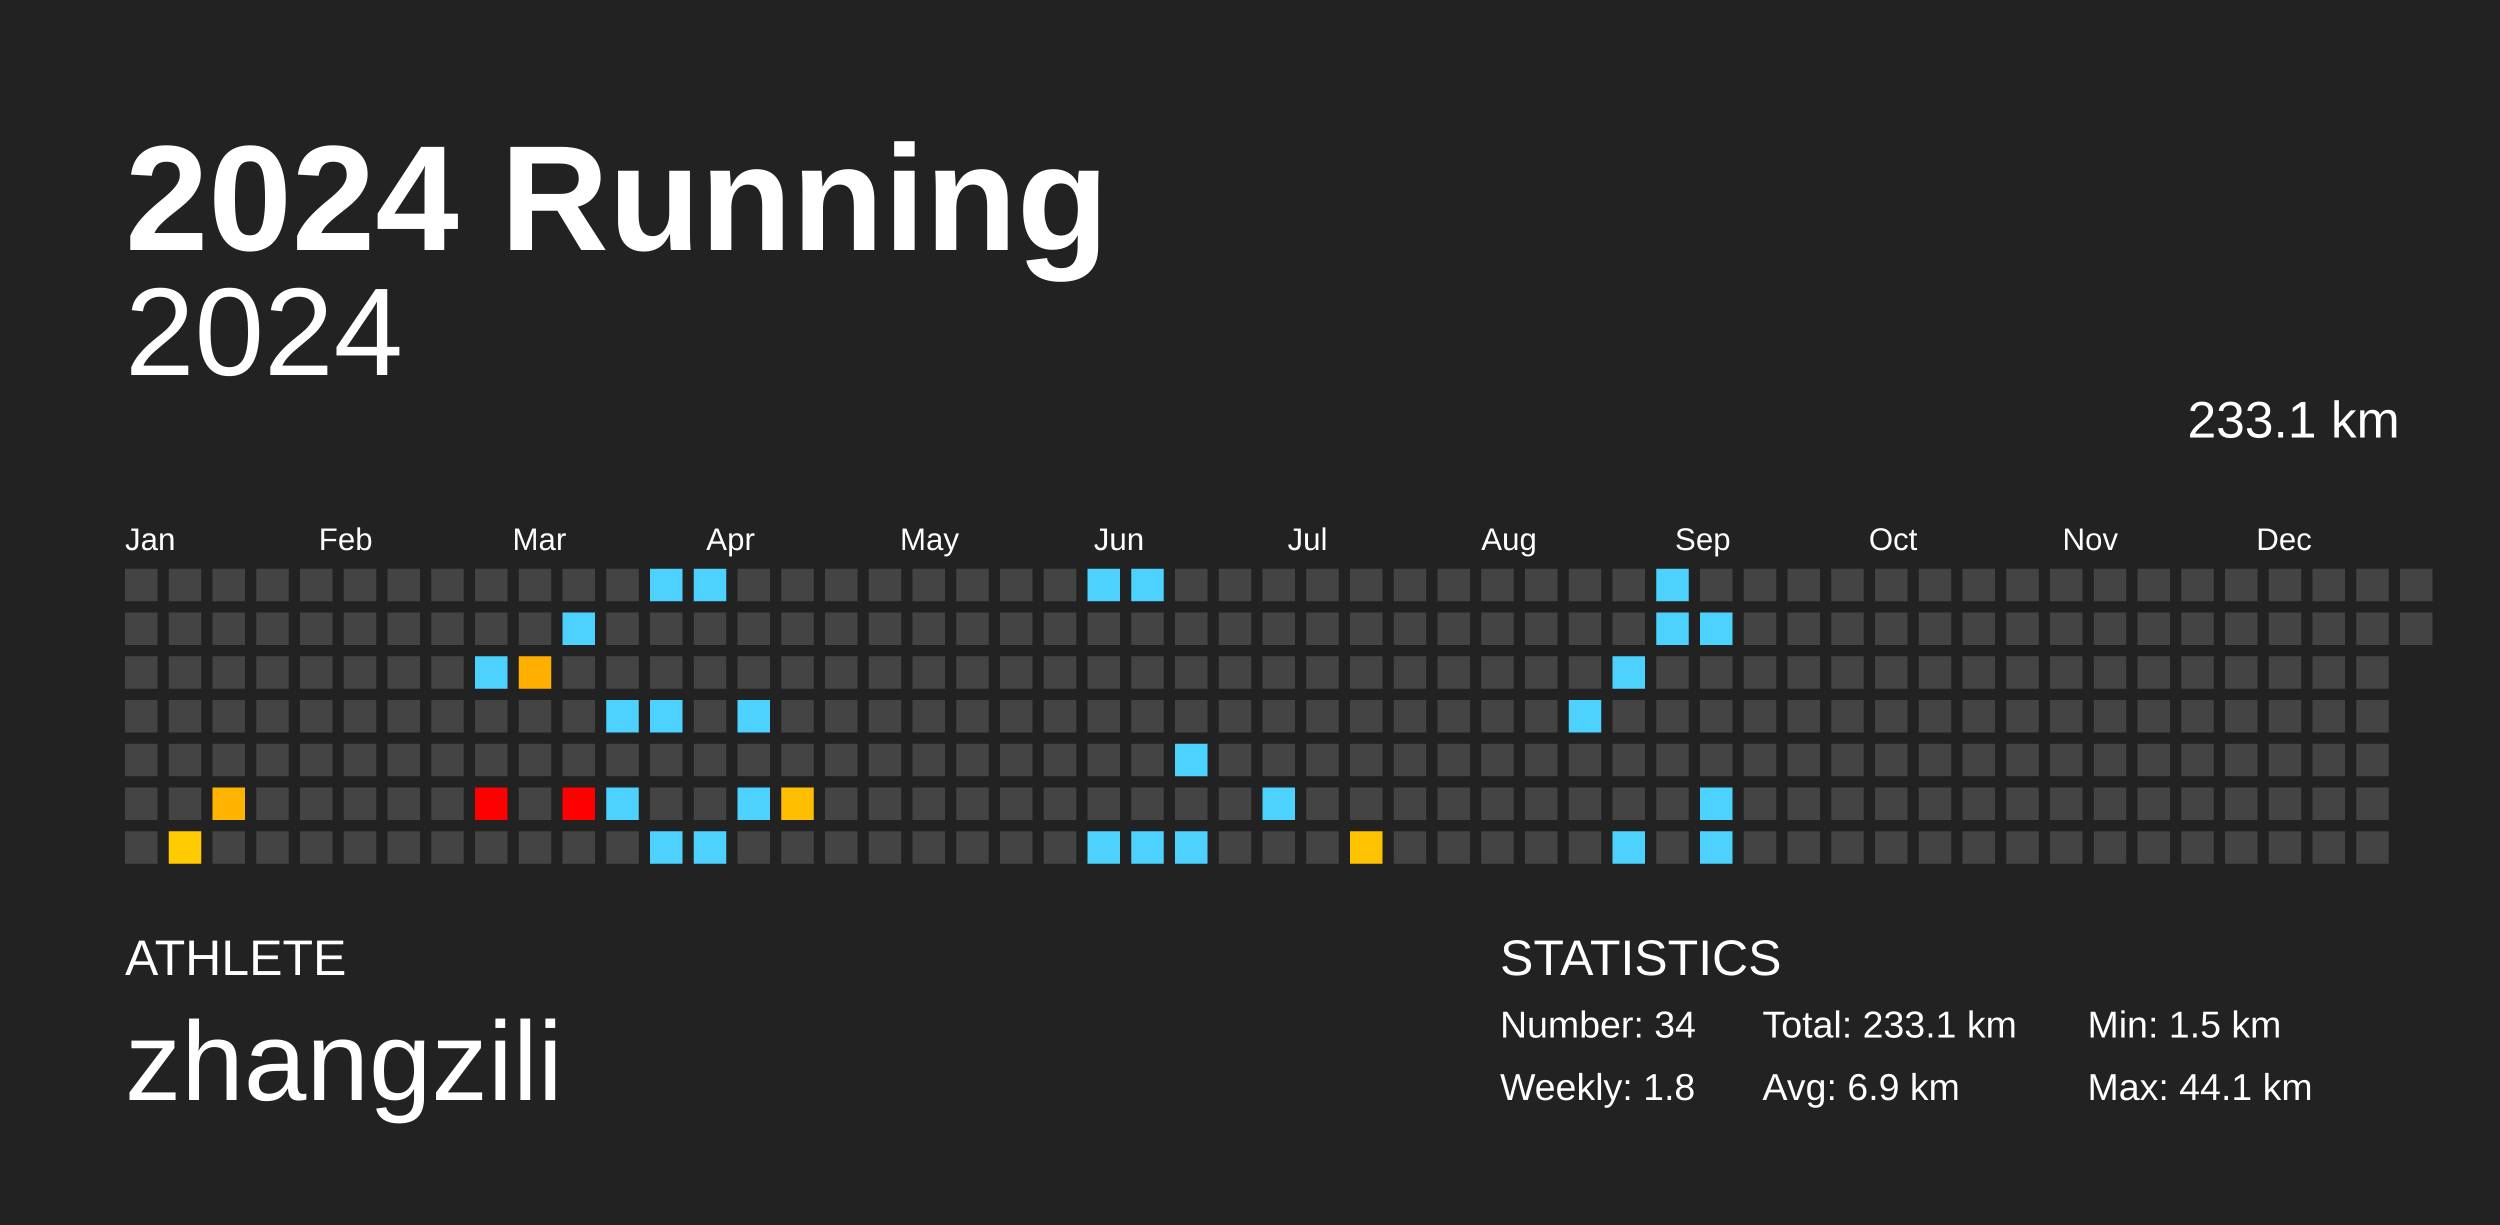
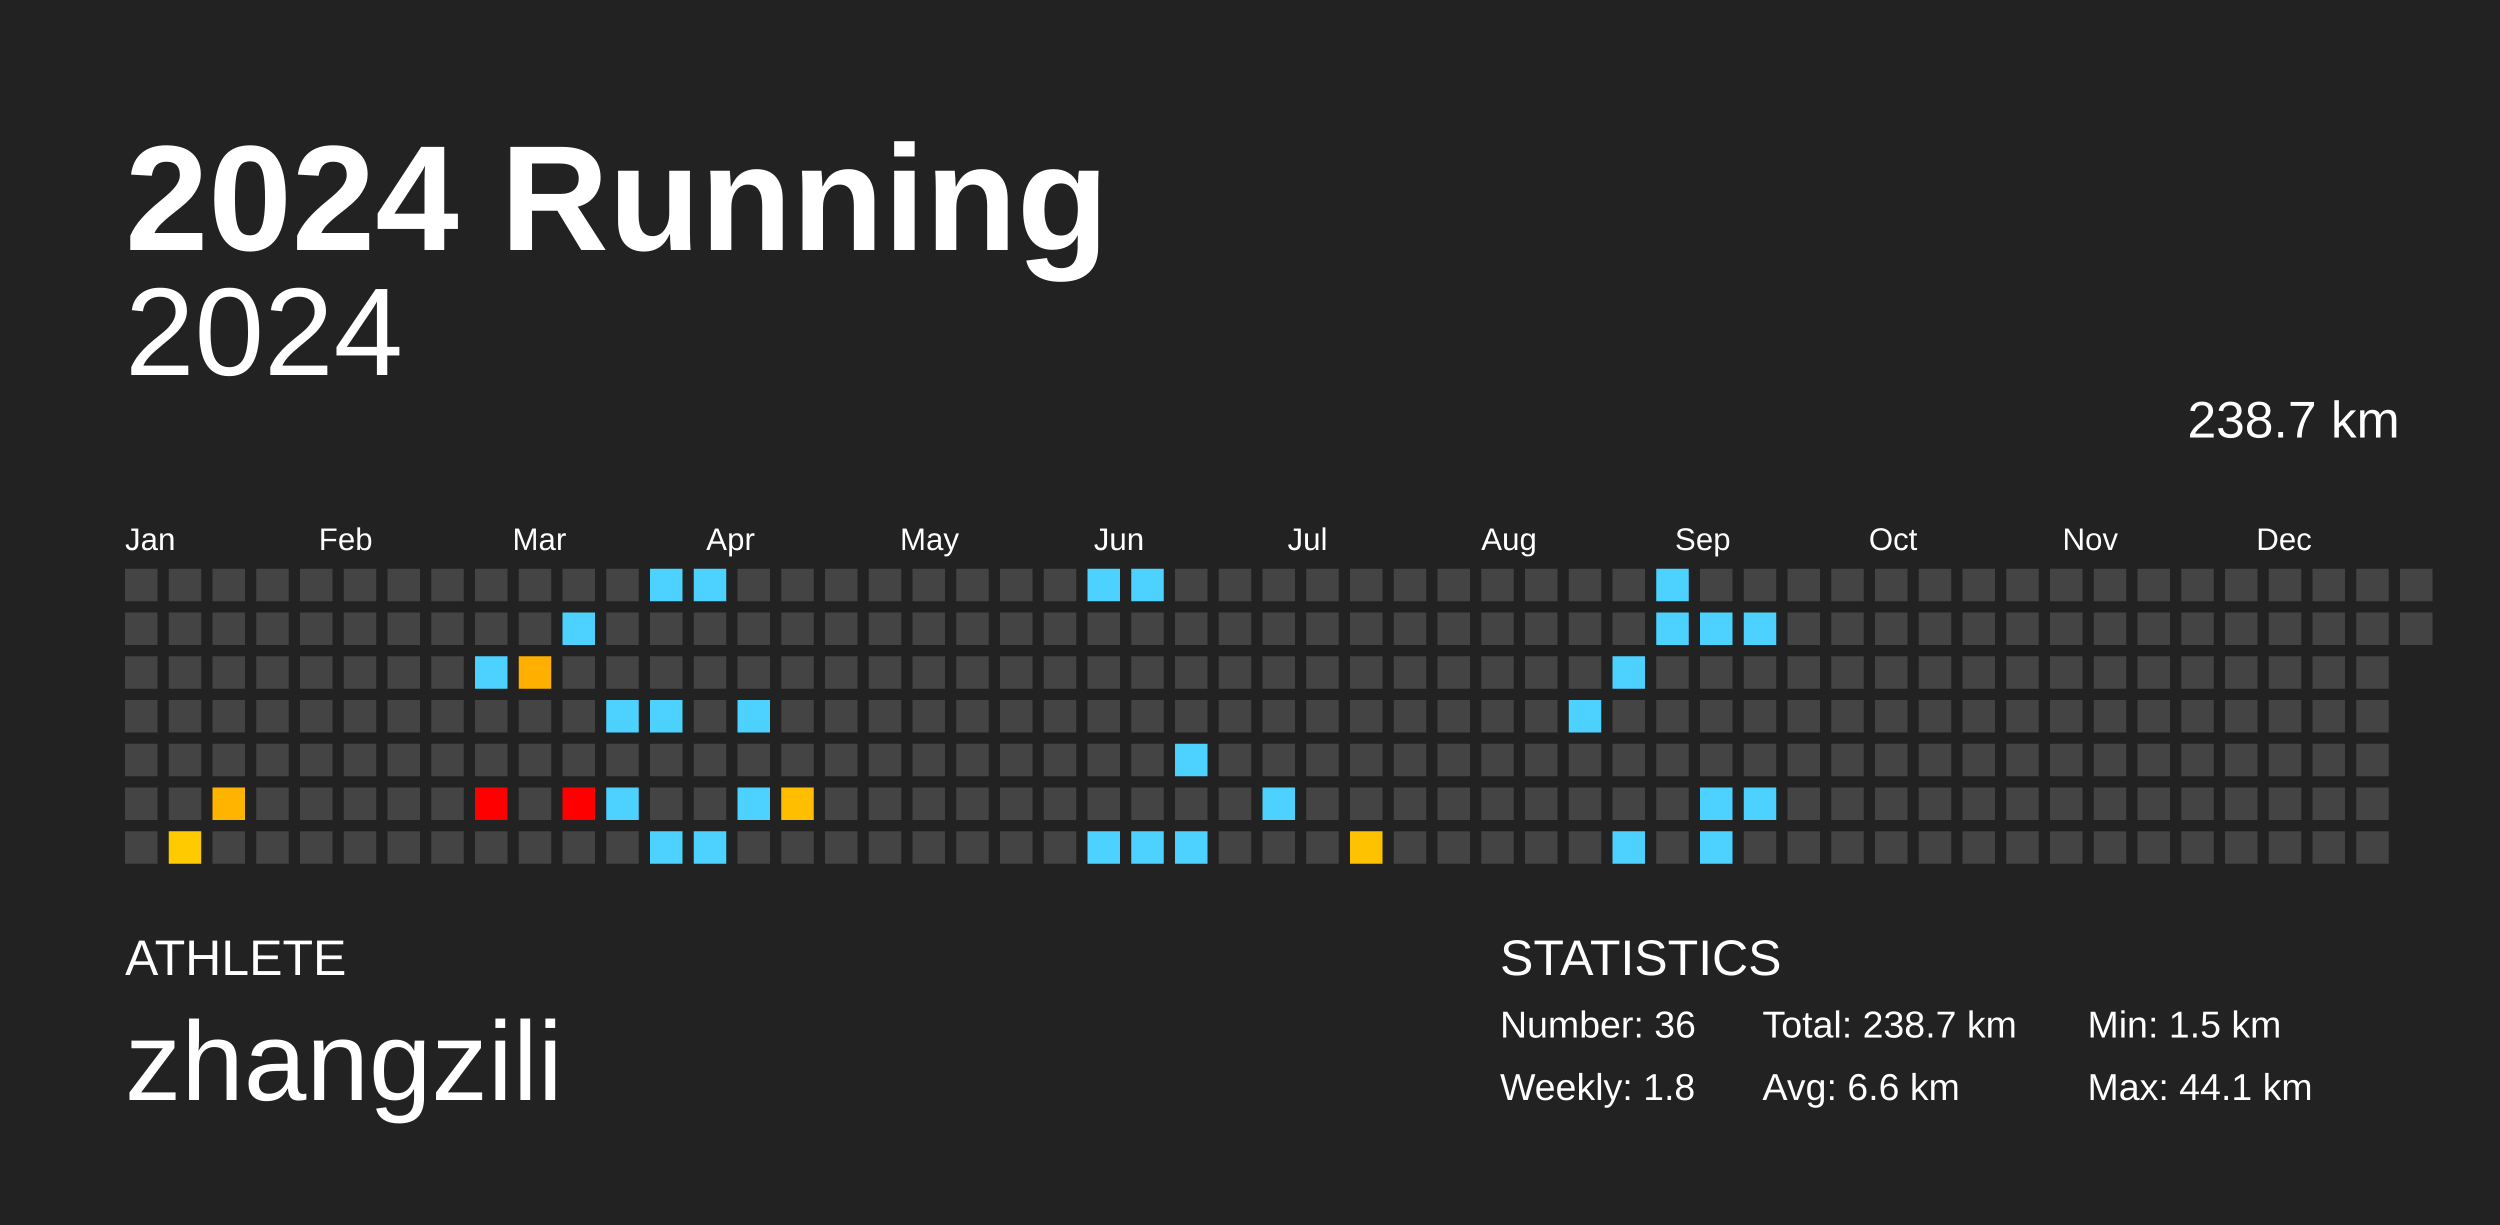
<svg xmlns="http://www.w3.org/2000/svg" baseProfile="full" height="98mm" version="1.1" viewBox="0,0,200,98" width="200mm">
  <defs />
  <rect fill="#222222" height="98" width="200" x="0" y="0" />
  <text fill="#FFFFFF" style="font-size:12px; font-family:Arial; font-weight:bold;" x="10" y="20">2024 Running</text>
  <text fill="#FFFFFF" style="font-size:4px; font-family:Arial" x="10" y="78">ATHLETE</text>
  <text fill="#FFFFFF" style="font-size:9px; font-family:Arial" x="10" y="88">zhangzili</text>
  <text fill="#FFFFFF" style="font-size:4px; font-family:Arial" x="120" y="78">STATISTICS</text>
-   <text fill="#FFFFFF" style="font-size:3px; font-family:Arial" x="120" y="83">Number: 34</text>
+   <text fill="#FFFFFF" style="font-size:3px; font-family:Arial" x="120" y="83">Number: 36</text>
  <text fill="#FFFFFF" style="font-size:3px; font-family:Arial" x="120" y="88">Weekly: 1.8</text>
-   <text fill="#FFFFFF" style="font-size:3px; font-family:Arial" x="141" y="83">Total: 233.1 km</text>
-   <text fill="#FFFFFF" style="font-size:3px; font-family:Arial" x="141" y="88">Avg: 6.9 km</text>
+   <text fill="#FFFFFF" style="font-size:3px; font-family:Arial" x="141" y="83">Total: 238.7 km</text>
+   <text fill="#FFFFFF" style="font-size:3px; font-family:Arial" x="141" y="88">Avg: 6.6 km</text>
  <text fill="#FFFFFF" style="font-size:3px; font-family:Arial" x="167" y="83">Min: 1.5 km</text>
  <text fill="#FFFFFF" style="font-size:3px; font-family:Arial" x="167" y="88">Max: 44.1 km</text>
  <text alignment-baseline="hanging" fill="#FFFFFF" style="font-size:10.0px; font-family:Arial;" x="10" y="30">2024</text>
-   <text alignment-baseline="hanging" fill="#FFFFFF" style="font-size:4.125px; font-family:Arial;" x="175" y="35">233.1 km</text>
+   <text alignment-baseline="hanging" fill="#FFFFFF" style="font-size:4.125px; font-family:Arial;" x="175" y="35">238.7 km</text>
  <text fill="#FFFFFF" style="font-size:2.5px; font-family:Arial" x="10.0" y="44">Jan</text>
  <text fill="#FFFFFF" style="font-size:2.5px; font-family:Arial" x="25.5" y="44">Feb</text>
  <text fill="#FFFFFF" style="font-size:2.5px; font-family:Arial" x="41.0" y="44">Mar</text>
  <text fill="#FFFFFF" style="font-size:2.5px; font-family:Arial" x="56.5" y="44">Apr</text>
  <text fill="#FFFFFF" style="font-size:2.5px; font-family:Arial" x="72.0" y="44">May</text>
  <text fill="#FFFFFF" style="font-size:2.5px; font-family:Arial" x="87.5" y="44">Jun</text>
  <text fill="#FFFFFF" style="font-size:2.5px; font-family:Arial" x="103.0" y="44">Jul</text>
  <text fill="#FFFFFF" style="font-size:2.5px; font-family:Arial" x="118.5" y="44">Aug</text>
  <text fill="#FFFFFF" style="font-size:2.5px; font-family:Arial" x="134.0" y="44">Sep</text>
  <text fill="#FFFFFF" style="font-size:2.5px; font-family:Arial" x="149.5" y="44">Oct</text>
  <text fill="#FFFFFF" style="font-size:2.5px; font-family:Arial" x="165.0" y="44">Nov</text>
  <text fill="#FFFFFF" style="font-size:2.5px; font-family:Arial" x="180.5" y="44">Dec</text>
  <rect fill="#444444" height="2.6" width="2.6" x="10.0" y="45.5" />
  <rect fill="#444444" height="2.6" width="2.6" x="10.0" y="49.0" />
  <rect fill="#444444" height="2.6" width="2.6" x="10.0" y="52.5" />
  <rect fill="#444444" height="2.6" width="2.6" x="10.0" y="56.0" />
  <rect fill="#444444" height="2.6" width="2.6" x="10.0" y="59.5" />
  <rect fill="#444444" height="2.6" width="2.6" x="10.0" y="63.0" />
  <rect fill="#444444" height="2.6" width="2.6" x="10.0" y="66.5" />
  <rect fill="#444444" height="2.6" width="2.6" x="13.5" y="45.5" />
  <rect fill="#444444" height="2.6" width="2.6" x="13.5" y="49.0" />
  <rect fill="#444444" height="2.6" width="2.6" x="13.5" y="52.5" />
  <rect fill="#444444" height="2.6" width="2.6" x="13.5" y="56.0" />
  <rect fill="#444444" height="2.6" width="2.6" x="13.5" y="59.5" />
  <rect fill="#444444" height="2.6" width="2.6" x="13.5" y="63.0" />
  <rect fill="#ffca00" height="2.6" width="2.6" x="13.5" y="66.5" />
  <rect fill="#444444" height="2.6" width="2.6" x="17.0" y="45.5" />
  <rect fill="#444444" height="2.6" width="2.6" x="17.0" y="49.0" />
  <rect fill="#444444" height="2.6" width="2.6" x="17.0" y="52.5" />
  <rect fill="#444444" height="2.6" width="2.6" x="17.0" y="56.0" />
  <rect fill="#444444" height="2.6" width="2.6" x="17.0" y="59.5" />
  <rect fill="#ffb500" height="2.6" width="2.6" x="17.0" y="63.0" />
  <rect fill="#444444" height="2.6" width="2.6" x="17.0" y="66.5" />
  <rect fill="#444444" height="2.6" width="2.6" x="20.5" y="45.5" />
  <rect fill="#444444" height="2.6" width="2.6" x="20.5" y="49.0" />
  <rect fill="#444444" height="2.6" width="2.6" x="20.5" y="52.5" />
  <rect fill="#444444" height="2.6" width="2.6" x="20.5" y="56.0" />
  <rect fill="#444444" height="2.6" width="2.6" x="20.5" y="59.5" />
  <rect fill="#444444" height="2.6" width="2.6" x="20.5" y="63.0" />
  <rect fill="#444444" height="2.6" width="2.6" x="20.5" y="66.5" />
  <rect fill="#444444" height="2.6" width="2.6" x="24.0" y="45.5" />
  <rect fill="#444444" height="2.6" width="2.6" x="24.0" y="49.0" />
  <rect fill="#444444" height="2.6" width="2.6" x="24.0" y="52.5" />
  <rect fill="#444444" height="2.6" width="2.6" x="24.0" y="56.0" />
  <rect fill="#444444" height="2.6" width="2.6" x="24.0" y="59.5" />
  <rect fill="#444444" height="2.6" width="2.6" x="24.0" y="63.0" />
  <rect fill="#444444" height="2.6" width="2.6" x="24.0" y="66.5" />
  <rect fill="#444444" height="2.6" width="2.6" x="27.5" y="45.5" />
  <rect fill="#444444" height="2.6" width="2.6" x="27.5" y="49.0" />
  <rect fill="#444444" height="2.6" width="2.6" x="27.5" y="52.5" />
  <rect fill="#444444" height="2.6" width="2.6" x="27.5" y="56.0" />
  <rect fill="#444444" height="2.6" width="2.6" x="27.5" y="59.5" />
  <rect fill="#444444" height="2.6" width="2.6" x="27.5" y="63.0" />
  <rect fill="#444444" height="2.6" width="2.6" x="27.5" y="66.5" />
  <rect fill="#444444" height="2.6" width="2.6" x="31.0" y="45.5" />
  <rect fill="#444444" height="2.6" width="2.6" x="31.0" y="49.0" />
  <rect fill="#444444" height="2.6" width="2.6" x="31.0" y="52.5" />
  <rect fill="#444444" height="2.6" width="2.6" x="31.0" y="56.0" />
  <rect fill="#444444" height="2.6" width="2.6" x="31.0" y="59.5" />
  <rect fill="#444444" height="2.6" width="2.6" x="31.0" y="63.0" />
  <rect fill="#444444" height="2.6" width="2.6" x="31.0" y="66.5" />
  <rect fill="#444444" height="2.6" width="2.6" x="34.5" y="45.5" />
  <rect fill="#444444" height="2.6" width="2.6" x="34.5" y="49.0" />
  <rect fill="#444444" height="2.6" width="2.6" x="34.5" y="52.5" />
  <rect fill="#444444" height="2.6" width="2.6" x="34.5" y="56.0" />
  <rect fill="#444444" height="2.6" width="2.6" x="34.5" y="59.5" />
  <rect fill="#444444" height="2.6" width="2.6" x="34.5" y="63.0" />
  <rect fill="#444444" height="2.6" width="2.6" x="34.5" y="66.5" />
  <rect fill="#444444" height="2.6" width="2.6" x="38.0" y="45.5" />
  <rect fill="#444444" height="2.6" width="2.6" x="38.0" y="49.0" />
  <rect fill="#4dd2ff" height="2.6" width="2.6" x="38.0" y="52.5" />
  <rect fill="#444444" height="2.6" width="2.6" x="38.0" y="56.0" />
  <rect fill="#444444" height="2.6" width="2.6" x="38.0" y="59.5" />
  <rect fill="red" height="2.6" width="2.6" x="38.0" y="63.0" />
  <rect fill="#444444" height="2.6" width="2.6" x="38.0" y="66.5" />
  <rect fill="#444444" height="2.6" width="2.6" x="41.5" y="45.5" />
  <rect fill="#444444" height="2.6" width="2.6" x="41.5" y="49.0" />
  <rect fill="#ffaf00" height="2.6" width="2.6" x="41.5" y="52.5" />
  <rect fill="#444444" height="2.6" width="2.6" x="41.5" y="56.0" />
  <rect fill="#444444" height="2.6" width="2.6" x="41.5" y="59.5" />
  <rect fill="#444444" height="2.6" width="2.6" x="41.5" y="63.0" />
  <rect fill="#444444" height="2.6" width="2.6" x="41.5" y="66.5" />
  <rect fill="#444444" height="2.6" width="2.6" x="45.0" y="45.5" />
  <rect fill="#4dd2ff" height="2.6" width="2.6" x="45.0" y="49.0" />
  <rect fill="#444444" height="2.6" width="2.6" x="45.0" y="52.5" />
  <rect fill="#444444" height="2.6" width="2.6" x="45.0" y="56.0" />
  <rect fill="#444444" height="2.6" width="2.6" x="45.0" y="59.5" />
  <rect fill="red" height="2.6" width="2.6" x="45.0" y="63.0" />
  <rect fill="#444444" height="2.6" width="2.6" x="45.0" y="66.5" />
  <rect fill="#444444" height="2.6" width="2.6" x="48.5" y="45.5" />
  <rect fill="#444444" height="2.6" width="2.6" x="48.5" y="49.0" />
  <rect fill="#444444" height="2.6" width="2.6" x="48.5" y="52.5" />
  <rect fill="#4dd2ff" height="2.6" width="2.6" x="48.5" y="56.0" />
  <rect fill="#444444" height="2.6" width="2.6" x="48.5" y="59.5" />
  <rect fill="#4dd2ff" height="2.6" width="2.6" x="48.5" y="63.0" />
  <rect fill="#444444" height="2.6" width="2.6" x="48.5" y="66.5" />
  <rect fill="#4dd2ff" height="2.6" width="2.6" x="52.0" y="45.5" />
  <rect fill="#444444" height="2.6" width="2.6" x="52.0" y="49.0" />
  <rect fill="#444444" height="2.6" width="2.6" x="52.0" y="52.5" />
  <rect fill="#4dd2ff" height="2.6" width="2.6" x="52.0" y="56.0" />
  <rect fill="#444444" height="2.6" width="2.6" x="52.0" y="59.5" />
  <rect fill="#444444" height="2.6" width="2.6" x="52.0" y="63.0" />
  <rect fill="#4dd2ff" height="2.6" width="2.6" x="52.0" y="66.5" />
  <rect fill="#4dd2ff" height="2.6" width="2.6" x="55.5" y="45.5" />
  <rect fill="#444444" height="2.6" width="2.6" x="55.5" y="49.0" />
  <rect fill="#444444" height="2.6" width="2.6" x="55.5" y="52.5" />
  <rect fill="#444444" height="2.6" width="2.6" x="55.5" y="56.0" />
  <rect fill="#444444" height="2.6" width="2.6" x="55.5" y="59.5" />
  <rect fill="#444444" height="2.6" width="2.6" x="55.5" y="63.0" />
  <rect fill="#4dd2ff" height="2.6" width="2.6" x="55.5" y="66.5" />
  <rect fill="#444444" height="2.6" width="2.6" x="59.0" y="45.5" />
  <rect fill="#444444" height="2.6" width="2.6" x="59.0" y="49.0" />
  <rect fill="#444444" height="2.6" width="2.6" x="59.0" y="52.5" />
  <rect fill="#4dd2ff" height="2.6" width="2.6" x="59.0" y="56.0" />
  <rect fill="#444444" height="2.6" width="2.6" x="59.0" y="59.5" />
  <rect fill="#4dd2ff" height="2.6" width="2.6" x="59.0" y="63.0" />
  <rect fill="#444444" height="2.6" width="2.6" x="59.0" y="66.5" />
  <rect fill="#444444" height="2.6" width="2.6" x="62.5" y="45.5" />
  <rect fill="#444444" height="2.6" width="2.6" x="62.5" y="49.0" />
  <rect fill="#444444" height="2.6" width="2.6" x="62.5" y="52.5" />
  <rect fill="#444444" height="2.6" width="2.6" x="62.5" y="56.0" />
  <rect fill="#444444" height="2.6" width="2.6" x="62.5" y="59.5" />
  <rect fill="#ffbf00" height="2.6" width="2.6" x="62.5" y="63.0" />
  <rect fill="#444444" height="2.6" width="2.6" x="62.5" y="66.5" />
  <rect fill="#444444" height="2.6" width="2.6" x="66.0" y="45.5" />
  <rect fill="#444444" height="2.6" width="2.6" x="66.0" y="49.0" />
  <rect fill="#444444" height="2.6" width="2.6" x="66.0" y="52.5" />
  <rect fill="#444444" height="2.6" width="2.6" x="66.0" y="56.0" />
  <rect fill="#444444" height="2.6" width="2.6" x="66.0" y="59.5" />
  <rect fill="#444444" height="2.6" width="2.6" x="66.0" y="63.0" />
  <rect fill="#444444" height="2.6" width="2.6" x="66.0" y="66.5" />
  <rect fill="#444444" height="2.6" width="2.6" x="69.5" y="45.5" />
  <rect fill="#444444" height="2.6" width="2.6" x="69.5" y="49.0" />
  <rect fill="#444444" height="2.6" width="2.6" x="69.5" y="52.5" />
  <rect fill="#444444" height="2.6" width="2.6" x="69.5" y="56.0" />
  <rect fill="#444444" height="2.6" width="2.6" x="69.5" y="59.5" />
  <rect fill="#444444" height="2.6" width="2.6" x="69.5" y="63.0" />
  <rect fill="#444444" height="2.6" width="2.6" x="69.5" y="66.5" />
  <rect fill="#444444" height="2.6" width="2.6" x="73.0" y="45.5" />
  <rect fill="#444444" height="2.6" width="2.6" x="73.0" y="49.0" />
  <rect fill="#444444" height="2.6" width="2.6" x="73.0" y="52.5" />
  <rect fill="#444444" height="2.6" width="2.6" x="73.0" y="56.0" />
  <rect fill="#444444" height="2.6" width="2.6" x="73.0" y="59.5" />
  <rect fill="#444444" height="2.6" width="2.6" x="73.0" y="63.0" />
  <rect fill="#444444" height="2.6" width="2.6" x="73.0" y="66.5" />
  <rect fill="#444444" height="2.6" width="2.6" x="76.5" y="45.5" />
  <rect fill="#444444" height="2.6" width="2.6" x="76.5" y="49.0" />
  <rect fill="#444444" height="2.6" width="2.6" x="76.5" y="52.5" />
  <rect fill="#444444" height="2.6" width="2.6" x="76.5" y="56.0" />
  <rect fill="#444444" height="2.6" width="2.6" x="76.5" y="59.5" />
  <rect fill="#444444" height="2.6" width="2.6" x="76.5" y="63.0" />
  <rect fill="#444444" height="2.6" width="2.6" x="76.5" y="66.5" />
  <rect fill="#444444" height="2.6" width="2.6" x="80.0" y="45.5" />
  <rect fill="#444444" height="2.6" width="2.6" x="80.0" y="49.0" />
  <rect fill="#444444" height="2.6" width="2.6" x="80.0" y="52.5" />
  <rect fill="#444444" height="2.6" width="2.6" x="80.0" y="56.0" />
  <rect fill="#444444" height="2.6" width="2.6" x="80.0" y="59.5" />
  <rect fill="#444444" height="2.6" width="2.6" x="80.0" y="63.0" />
  <rect fill="#444444" height="2.6" width="2.6" x="80.0" y="66.5" />
  <rect fill="#444444" height="2.6" width="2.6" x="83.5" y="45.5" />
  <rect fill="#444444" height="2.6" width="2.6" x="83.5" y="49.0" />
  <rect fill="#444444" height="2.6" width="2.6" x="83.5" y="52.5" />
  <rect fill="#444444" height="2.6" width="2.6" x="83.5" y="56.0" />
  <rect fill="#444444" height="2.6" width="2.6" x="83.5" y="59.5" />
  <rect fill="#444444" height="2.6" width="2.6" x="83.5" y="63.0" />
  <rect fill="#444444" height="2.6" width="2.6" x="83.5" y="66.5" />
  <rect fill="#4dd2ff" height="2.6" width="2.6" x="87.0" y="45.5" />
  <rect fill="#444444" height="2.6" width="2.6" x="87.0" y="49.0" />
  <rect fill="#444444" height="2.6" width="2.6" x="87.0" y="52.5" />
  <rect fill="#444444" height="2.6" width="2.6" x="87.0" y="56.0" />
  <rect fill="#444444" height="2.6" width="2.6" x="87.0" y="59.5" />
  <rect fill="#444444" height="2.6" width="2.6" x="87.0" y="63.0" />
  <rect fill="#4dd2ff" height="2.6" width="2.6" x="87.0" y="66.5" />
  <rect fill="#4dd2ff" height="2.6" width="2.6" x="90.5" y="45.5" />
  <rect fill="#444444" height="2.6" width="2.6" x="90.5" y="49.0" />
  <rect fill="#444444" height="2.6" width="2.6" x="90.5" y="52.5" />
  <rect fill="#444444" height="2.6" width="2.6" x="90.5" y="56.0" />
  <rect fill="#444444" height="2.6" width="2.6" x="90.5" y="59.5" />
  <rect fill="#444444" height="2.6" width="2.6" x="90.5" y="63.0" />
  <rect fill="#4dd2ff" height="2.6" width="2.6" x="90.5" y="66.5" />
  <rect fill="#444444" height="2.6" width="2.6" x="94.0" y="45.5" />
  <rect fill="#444444" height="2.6" width="2.6" x="94.0" y="49.0" />
  <rect fill="#444444" height="2.6" width="2.6" x="94.0" y="52.5" />
  <rect fill="#444444" height="2.6" width="2.6" x="94.0" y="56.0" />
  <rect fill="#4dd2ff" height="2.6" width="2.6" x="94.0" y="59.5" />
  <rect fill="#444444" height="2.6" width="2.6" x="94.0" y="63.0" />
  <rect fill="#4dd2ff" height="2.6" width="2.6" x="94.0" y="66.5" />
  <rect fill="#444444" height="2.6" width="2.6" x="97.5" y="45.5" />
  <rect fill="#444444" height="2.6" width="2.6" x="97.5" y="49.0" />
  <rect fill="#444444" height="2.6" width="2.6" x="97.5" y="52.5" />
  <rect fill="#444444" height="2.6" width="2.6" x="97.5" y="56.0" />
  <rect fill="#444444" height="2.6" width="2.6" x="97.5" y="59.5" />
  <rect fill="#444444" height="2.6" width="2.6" x="97.5" y="63.0" />
  <rect fill="#444444" height="2.6" width="2.6" x="97.5" y="66.5" />
  <rect fill="#444444" height="2.6" width="2.6" x="101.0" y="45.5" />
  <rect fill="#444444" height="2.6" width="2.6" x="101.0" y="49.0" />
  <rect fill="#444444" height="2.6" width="2.6" x="101.0" y="52.5" />
  <rect fill="#444444" height="2.6" width="2.6" x="101.0" y="56.0" />
  <rect fill="#444444" height="2.6" width="2.6" x="101.0" y="59.5" />
  <rect fill="#4dd2ff" height="2.6" width="2.6" x="101.0" y="63.0" />
  <rect fill="#444444" height="2.6" width="2.6" x="101.0" y="66.5" />
  <rect fill="#444444" height="2.6" width="2.6" x="104.5" y="45.5" />
  <rect fill="#444444" height="2.6" width="2.6" x="104.5" y="49.0" />
  <rect fill="#444444" height="2.6" width="2.6" x="104.5" y="52.5" />
  <rect fill="#444444" height="2.6" width="2.6" x="104.5" y="56.0" />
  <rect fill="#444444" height="2.6" width="2.6" x="104.5" y="59.5" />
  <rect fill="#444444" height="2.6" width="2.6" x="104.5" y="63.0" />
  <rect fill="#444444" height="2.6" width="2.6" x="104.5" y="66.5" />
  <rect fill="#444444" height="2.6" width="2.6" x="108.0" y="45.5" />
  <rect fill="#444444" height="2.6" width="2.6" x="108.0" y="49.0" />
  <rect fill="#444444" height="2.6" width="2.6" x="108.0" y="52.5" />
  <rect fill="#444444" height="2.6" width="2.6" x="108.0" y="56.0" />
  <rect fill="#444444" height="2.6" width="2.6" x="108.0" y="59.5" />
  <rect fill="#444444" height="2.6" width="2.6" x="108.0" y="63.0" />
  <rect fill="#ffc200" height="2.6" width="2.6" x="108.0" y="66.5" />
  <rect fill="#444444" height="2.6" width="2.6" x="111.5" y="45.5" />
  <rect fill="#444444" height="2.6" width="2.6" x="111.5" y="49.0" />
  <rect fill="#444444" height="2.6" width="2.6" x="111.5" y="52.5" />
  <rect fill="#444444" height="2.6" width="2.6" x="111.5" y="56.0" />
  <rect fill="#444444" height="2.6" width="2.6" x="111.5" y="59.5" />
  <rect fill="#444444" height="2.6" width="2.6" x="111.5" y="63.0" />
  <rect fill="#444444" height="2.6" width="2.6" x="111.5" y="66.5" />
  <rect fill="#444444" height="2.6" width="2.6" x="115.0" y="45.5" />
  <rect fill="#444444" height="2.6" width="2.6" x="115.0" y="49.0" />
  <rect fill="#444444" height="2.6" width="2.6" x="115.0" y="52.5" />
  <rect fill="#444444" height="2.6" width="2.6" x="115.0" y="56.0" />
  <rect fill="#444444" height="2.6" width="2.6" x="115.0" y="59.5" />
  <rect fill="#444444" height="2.6" width="2.6" x="115.0" y="63.0" />
  <rect fill="#444444" height="2.6" width="2.6" x="115.0" y="66.5" />
  <rect fill="#444444" height="2.6" width="2.6" x="118.5" y="45.5" />
  <rect fill="#444444" height="2.6" width="2.6" x="118.5" y="49.0" />
  <rect fill="#444444" height="2.6" width="2.6" x="118.5" y="52.5" />
  <rect fill="#444444" height="2.6" width="2.6" x="118.5" y="56.0" />
  <rect fill="#444444" height="2.6" width="2.6" x="118.5" y="59.5" />
  <rect fill="#444444" height="2.6" width="2.6" x="118.5" y="63.0" />
  <rect fill="#444444" height="2.6" width="2.6" x="118.5" y="66.5" />
  <rect fill="#444444" height="2.6" width="2.6" x="122.0" y="45.5" />
  <rect fill="#444444" height="2.6" width="2.6" x="122.0" y="49.0" />
  <rect fill="#444444" height="2.6" width="2.6" x="122.0" y="52.5" />
  <rect fill="#444444" height="2.6" width="2.6" x="122.0" y="56.0" />
  <rect fill="#444444" height="2.6" width="2.6" x="122.0" y="59.5" />
  <rect fill="#444444" height="2.6" width="2.6" x="122.0" y="63.0" />
  <rect fill="#444444" height="2.6" width="2.6" x="122.0" y="66.5" />
  <rect fill="#444444" height="2.6" width="2.6" x="125.5" y="45.5" />
  <rect fill="#444444" height="2.6" width="2.6" x="125.5" y="49.0" />
  <rect fill="#444444" height="2.6" width="2.6" x="125.5" y="52.5" />
  <rect fill="#4dd2ff" height="2.6" width="2.6" x="125.5" y="56.0" />
  <rect fill="#444444" height="2.6" width="2.6" x="125.5" y="59.5" />
  <rect fill="#444444" height="2.6" width="2.6" x="125.5" y="63.0" />
  <rect fill="#444444" height="2.6" width="2.6" x="125.5" y="66.5" />
  <rect fill="#444444" height="2.6" width="2.6" x="129.0" y="45.5" />
  <rect fill="#444444" height="2.6" width="2.6" x="129.0" y="49.0" />
  <rect fill="#4dd2ff" height="2.6" width="2.6" x="129.0" y="52.5" />
  <rect fill="#444444" height="2.6" width="2.6" x="129.0" y="56.0" />
  <rect fill="#444444" height="2.6" width="2.6" x="129.0" y="59.5" />
  <rect fill="#444444" height="2.6" width="2.6" x="129.0" y="63.0" />
  <rect fill="#4dd2ff" height="2.6" width="2.6" x="129.0" y="66.5" />
  <rect fill="#4dd2ff" height="2.6" width="2.6" x="132.5" y="45.5" />
  <rect fill="#4dd2ff" height="2.6" width="2.6" x="132.5" y="49.0" />
  <rect fill="#444444" height="2.6" width="2.6" x="132.5" y="52.5" />
  <rect fill="#444444" height="2.6" width="2.6" x="132.5" y="56.0" />
  <rect fill="#444444" height="2.6" width="2.6" x="132.5" y="59.5" />
  <rect fill="#444444" height="2.6" width="2.6" x="132.5" y="63.0" />
  <rect fill="#444444" height="2.6" width="2.6" x="132.5" y="66.5" />
  <rect fill="#444444" height="2.6" width="2.6" x="136.0" y="45.5" />
  <rect fill="#4dd2ff" height="2.6" width="2.6" x="136.0" y="49.0" />
  <rect fill="#444444" height="2.6" width="2.6" x="136.0" y="52.5" />
  <rect fill="#444444" height="2.6" width="2.6" x="136.0" y="56.0" />
  <rect fill="#444444" height="2.6" width="2.6" x="136.0" y="59.5" />
  <rect fill="#4dd2ff" height="2.6" width="2.6" x="136.0" y="63.0" />
  <rect fill="#4dd2ff" height="2.6" width="2.6" x="136.0" y="66.5" />
  <rect fill="#444444" height="2.6" width="2.6" x="139.5" y="45.5" />
-   <rect fill="#444444" height="2.6" width="2.6" x="139.5" y="49.0" />
+   <rect fill="#4dd2ff" height="2.6" width="2.6" x="139.5" y="49.0" />
  <rect fill="#444444" height="2.6" width="2.6" x="139.5" y="52.5" />
  <rect fill="#444444" height="2.6" width="2.6" x="139.5" y="56.0" />
  <rect fill="#444444" height="2.6" width="2.6" x="139.5" y="59.5" />
-   <rect fill="#444444" height="2.6" width="2.6" x="139.5" y="63.0" />
+   <rect fill="#4dd2ff" height="2.6" width="2.6" x="139.5" y="63.0" />
  <rect fill="#444444" height="2.6" width="2.6" x="139.5" y="66.5" />
  <rect fill="#444444" height="2.6" width="2.6" x="143.0" y="45.5" />
  <rect fill="#444444" height="2.6" width="2.6" x="143.0" y="49.0" />
  <rect fill="#444444" height="2.6" width="2.6" x="143.0" y="52.5" />
  <rect fill="#444444" height="2.6" width="2.6" x="143.0" y="56.0" />
  <rect fill="#444444" height="2.6" width="2.6" x="143.0" y="59.5" />
  <rect fill="#444444" height="2.6" width="2.6" x="143.0" y="63.0" />
  <rect fill="#444444" height="2.6" width="2.6" x="143.0" y="66.5" />
  <rect fill="#444444" height="2.6" width="2.6" x="146.5" y="45.5" />
  <rect fill="#444444" height="2.6" width="2.6" x="146.5" y="49.0" />
  <rect fill="#444444" height="2.6" width="2.6" x="146.5" y="52.5" />
  <rect fill="#444444" height="2.6" width="2.6" x="146.5" y="56.0" />
  <rect fill="#444444" height="2.6" width="2.6" x="146.5" y="59.5" />
  <rect fill="#444444" height="2.6" width="2.6" x="146.5" y="63.0" />
  <rect fill="#444444" height="2.6" width="2.6" x="146.5" y="66.5" />
  <rect fill="#444444" height="2.6" width="2.6" x="150.0" y="45.5" />
  <rect fill="#444444" height="2.6" width="2.6" x="150.0" y="49.0" />
  <rect fill="#444444" height="2.6" width="2.6" x="150.0" y="52.5" />
  <rect fill="#444444" height="2.6" width="2.6" x="150.0" y="56.0" />
  <rect fill="#444444" height="2.6" width="2.6" x="150.0" y="59.5" />
  <rect fill="#444444" height="2.6" width="2.6" x="150.0" y="63.0" />
  <rect fill="#444444" height="2.6" width="2.6" x="150.0" y="66.5" />
  <rect fill="#444444" height="2.6" width="2.6" x="153.5" y="45.5" />
  <rect fill="#444444" height="2.6" width="2.6" x="153.5" y="49.0" />
  <rect fill="#444444" height="2.6" width="2.6" x="153.5" y="52.5" />
  <rect fill="#444444" height="2.6" width="2.6" x="153.5" y="56.0" />
  <rect fill="#444444" height="2.6" width="2.6" x="153.5" y="59.5" />
  <rect fill="#444444" height="2.6" width="2.6" x="153.5" y="63.0" />
  <rect fill="#444444" height="2.6" width="2.6" x="153.5" y="66.5" />
  <rect fill="#444444" height="2.6" width="2.6" x="157.0" y="45.5" />
  <rect fill="#444444" height="2.6" width="2.6" x="157.0" y="49.0" />
  <rect fill="#444444" height="2.6" width="2.6" x="157.0" y="52.5" />
  <rect fill="#444444" height="2.6" width="2.6" x="157.0" y="56.0" />
  <rect fill="#444444" height="2.6" width="2.6" x="157.0" y="59.5" />
  <rect fill="#444444" height="2.6" width="2.6" x="157.0" y="63.0" />
  <rect fill="#444444" height="2.6" width="2.6" x="157.0" y="66.5" />
  <rect fill="#444444" height="2.6" width="2.6" x="160.5" y="45.5" />
  <rect fill="#444444" height="2.6" width="2.6" x="160.5" y="49.0" />
  <rect fill="#444444" height="2.6" width="2.6" x="160.5" y="52.5" />
  <rect fill="#444444" height="2.6" width="2.6" x="160.5" y="56.0" />
  <rect fill="#444444" height="2.6" width="2.6" x="160.5" y="59.5" />
  <rect fill="#444444" height="2.6" width="2.6" x="160.5" y="63.0" />
  <rect fill="#444444" height="2.6" width="2.6" x="160.5" y="66.5" />
  <rect fill="#444444" height="2.6" width="2.6" x="164.0" y="45.5" />
  <rect fill="#444444" height="2.6" width="2.6" x="164.0" y="49.0" />
  <rect fill="#444444" height="2.6" width="2.6" x="164.0" y="52.5" />
  <rect fill="#444444" height="2.6" width="2.6" x="164.0" y="56.0" />
  <rect fill="#444444" height="2.6" width="2.6" x="164.0" y="59.5" />
  <rect fill="#444444" height="2.6" width="2.6" x="164.0" y="63.0" />
  <rect fill="#444444" height="2.6" width="2.6" x="164.0" y="66.5" />
  <rect fill="#444444" height="2.6" width="2.6" x="167.5" y="45.5" />
  <rect fill="#444444" height="2.6" width="2.6" x="167.5" y="49.0" />
  <rect fill="#444444" height="2.6" width="2.6" x="167.5" y="52.5" />
  <rect fill="#444444" height="2.6" width="2.6" x="167.5" y="56.0" />
  <rect fill="#444444" height="2.6" width="2.6" x="167.5" y="59.5" />
  <rect fill="#444444" height="2.6" width="2.6" x="167.5" y="63.0" />
  <rect fill="#444444" height="2.6" width="2.6" x="167.5" y="66.5" />
  <rect fill="#444444" height="2.6" width="2.6" x="171.0" y="45.5" />
  <rect fill="#444444" height="2.6" width="2.6" x="171.0" y="49.0" />
  <rect fill="#444444" height="2.6" width="2.6" x="171.0" y="52.5" />
  <rect fill="#444444" height="2.6" width="2.6" x="171.0" y="56.0" />
  <rect fill="#444444" height="2.6" width="2.6" x="171.0" y="59.5" />
  <rect fill="#444444" height="2.6" width="2.6" x="171.0" y="63.0" />
  <rect fill="#444444" height="2.6" width="2.6" x="171.0" y="66.5" />
  <rect fill="#444444" height="2.6" width="2.6" x="174.5" y="45.5" />
  <rect fill="#444444" height="2.6" width="2.6" x="174.5" y="49.0" />
  <rect fill="#444444" height="2.6" width="2.6" x="174.5" y="52.5" />
  <rect fill="#444444" height="2.6" width="2.6" x="174.5" y="56.0" />
  <rect fill="#444444" height="2.6" width="2.6" x="174.5" y="59.5" />
  <rect fill="#444444" height="2.6" width="2.6" x="174.5" y="63.0" />
  <rect fill="#444444" height="2.6" width="2.6" x="174.5" y="66.5" />
  <rect fill="#444444" height="2.6" width="2.6" x="178.0" y="45.5" />
  <rect fill="#444444" height="2.6" width="2.6" x="178.0" y="49.0" />
  <rect fill="#444444" height="2.6" width="2.6" x="178.0" y="52.5" />
  <rect fill="#444444" height="2.6" width="2.6" x="178.0" y="56.0" />
  <rect fill="#444444" height="2.6" width="2.6" x="178.0" y="59.5" />
  <rect fill="#444444" height="2.6" width="2.6" x="178.0" y="63.0" />
  <rect fill="#444444" height="2.6" width="2.6" x="178.0" y="66.5" />
  <rect fill="#444444" height="2.6" width="2.6" x="181.5" y="45.5" />
  <rect fill="#444444" height="2.6" width="2.6" x="181.5" y="49.0" />
  <rect fill="#444444" height="2.6" width="2.6" x="181.5" y="52.5" />
  <rect fill="#444444" height="2.6" width="2.6" x="181.5" y="56.0" />
  <rect fill="#444444" height="2.6" width="2.6" x="181.5" y="59.5" />
  <rect fill="#444444" height="2.6" width="2.6" x="181.5" y="63.0" />
  <rect fill="#444444" height="2.6" width="2.6" x="181.5" y="66.5" />
  <rect fill="#444444" height="2.6" width="2.6" x="185.0" y="45.5" />
  <rect fill="#444444" height="2.6" width="2.6" x="185.0" y="49.0" />
  <rect fill="#444444" height="2.6" width="2.6" x="185.0" y="52.5" />
  <rect fill="#444444" height="2.6" width="2.6" x="185.0" y="56.0" />
  <rect fill="#444444" height="2.6" width="2.6" x="185.0" y="59.5" />
  <rect fill="#444444" height="2.6" width="2.6" x="185.0" y="63.0" />
  <rect fill="#444444" height="2.6" width="2.6" x="185.0" y="66.5" />
  <rect fill="#444444" height="2.6" width="2.6" x="188.5" y="45.5" />
  <rect fill="#444444" height="2.6" width="2.6" x="188.5" y="49.0" />
  <rect fill="#444444" height="2.6" width="2.6" x="188.5" y="52.5" />
  <rect fill="#444444" height="2.6" width="2.6" x="188.5" y="56.0" />
  <rect fill="#444444" height="2.6" width="2.6" x="188.5" y="59.5" />
  <rect fill="#444444" height="2.6" width="2.6" x="188.5" y="63.0" />
  <rect fill="#444444" height="2.6" width="2.6" x="188.5" y="66.5" />
  <rect fill="#444444" height="2.6" width="2.6" x="192.0" y="45.5" />
  <rect fill="#444444" height="2.6" width="2.6" x="192.0" y="49.0" />
</svg>
